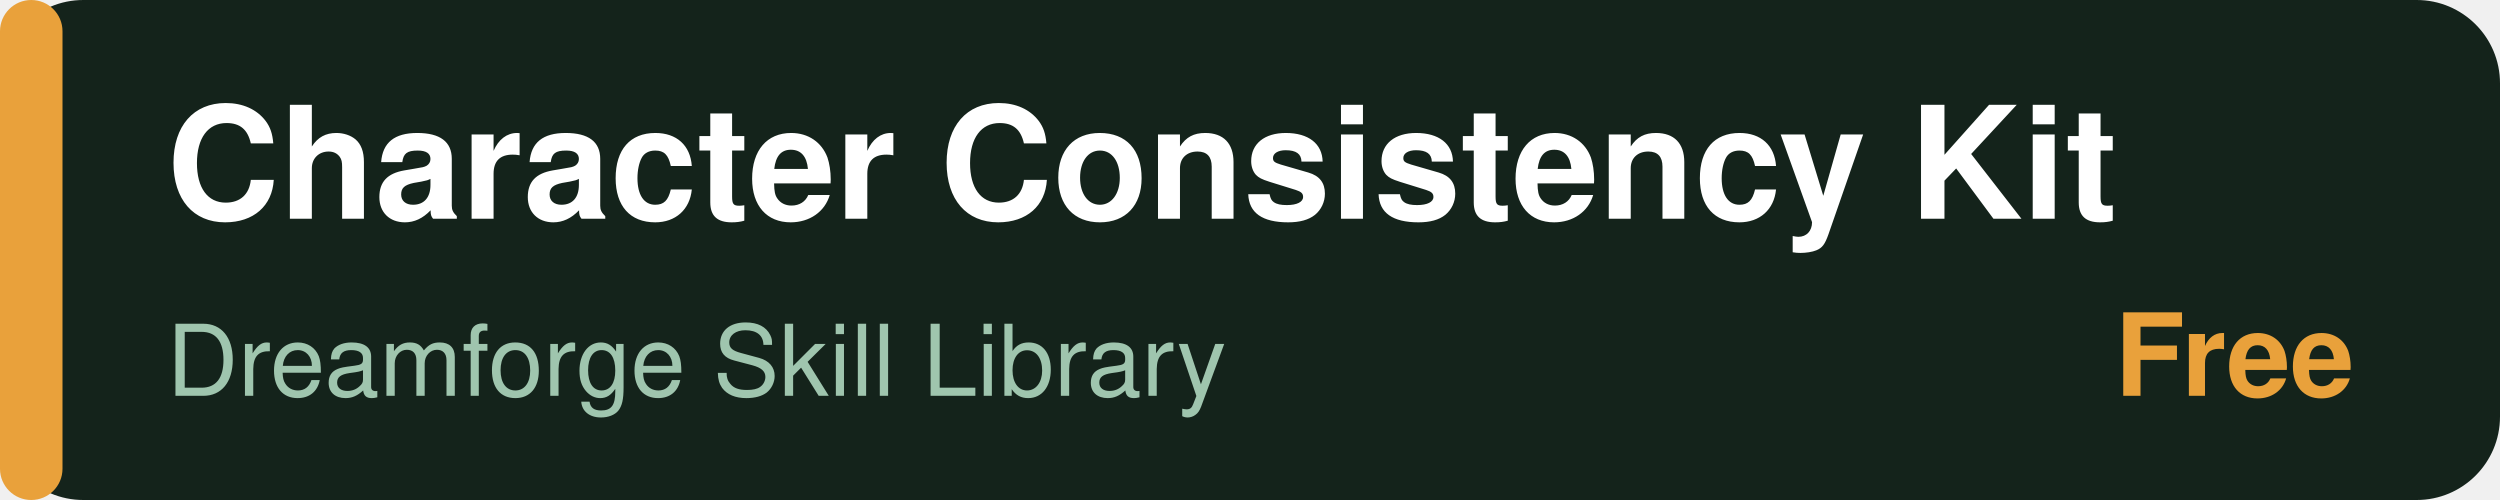
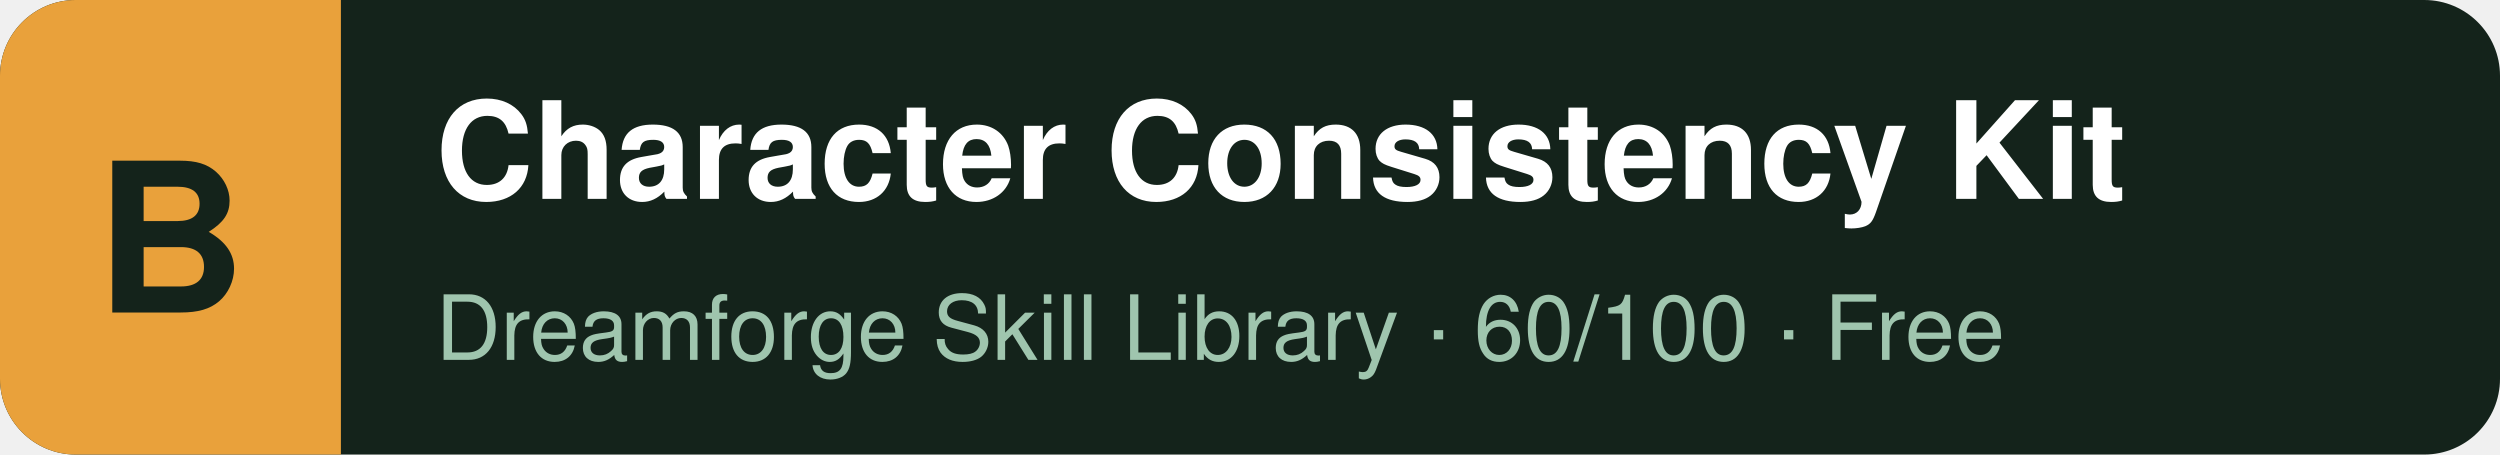
- <svg xmlns="http://www.w3.org/2000/svg" width="240" height="48" viewBox="0 0 240 48" role="img" aria-label="Character Consistency Kit — Dreamforge Skill Library">
-   <rect width="240" height="48" rx="8" fill="#14231b" />
-   <rect width="6" height="48" rx="3" fill="#e9a13b" />
-   <text x="16" y="21" font-family="Segoe UI, Helvetica, Arial, sans-serif" font-size="15.0" font-weight="700" fill="#ffffff">Character Consistency Kit</text>
-   <text x="16" y="38" font-family="Segoe UI, Helvetica, Arial, sans-serif" font-size="9.5" fill="#9fc5ae">Dreamforge Skill Library</text>
-   <text x="226" y="38" text-anchor="end" font-family="Segoe UI, Helvetica, Arial, sans-serif" font-size="11" font-weight="700" fill="#e9a13b">Free</text>
+ <svg xmlns="http://www.w3.org/2000/svg" width="264" height="48" viewBox="0 0 264 48" role="img" aria-label="Character Consistency Kit — grade B, completeness 60/100, Free — Dreamforge Skill Library">
+   <rect width="264" height="48" rx="8" fill="#14231b" />
+   <path d="M8 0 h28 v48 h-28 a8 8 0 0 1 -8 -8 v-32 a8 8 0 0 1 8 -8 z" fill="#e9a13b" />
+   <text x="18" y="33" text-anchor="middle" font-family="Segoe UI, Helvetica, Arial, sans-serif" font-size="22" font-weight="800" fill="#14231b">B</text>
+   <text x="46" y="21" font-family="Segoe UI, Helvetica, Arial, sans-serif" font-size="14.3" font-weight="700" fill="#ffffff">Character Consistency Kit</text>
+   <text x="46" y="38" font-family="Segoe UI, Helvetica, Arial, sans-serif" font-size="9.5" fill="#9fc5ae">Dreamforge Skill Library · 60/100 · Free</text>
</svg>
